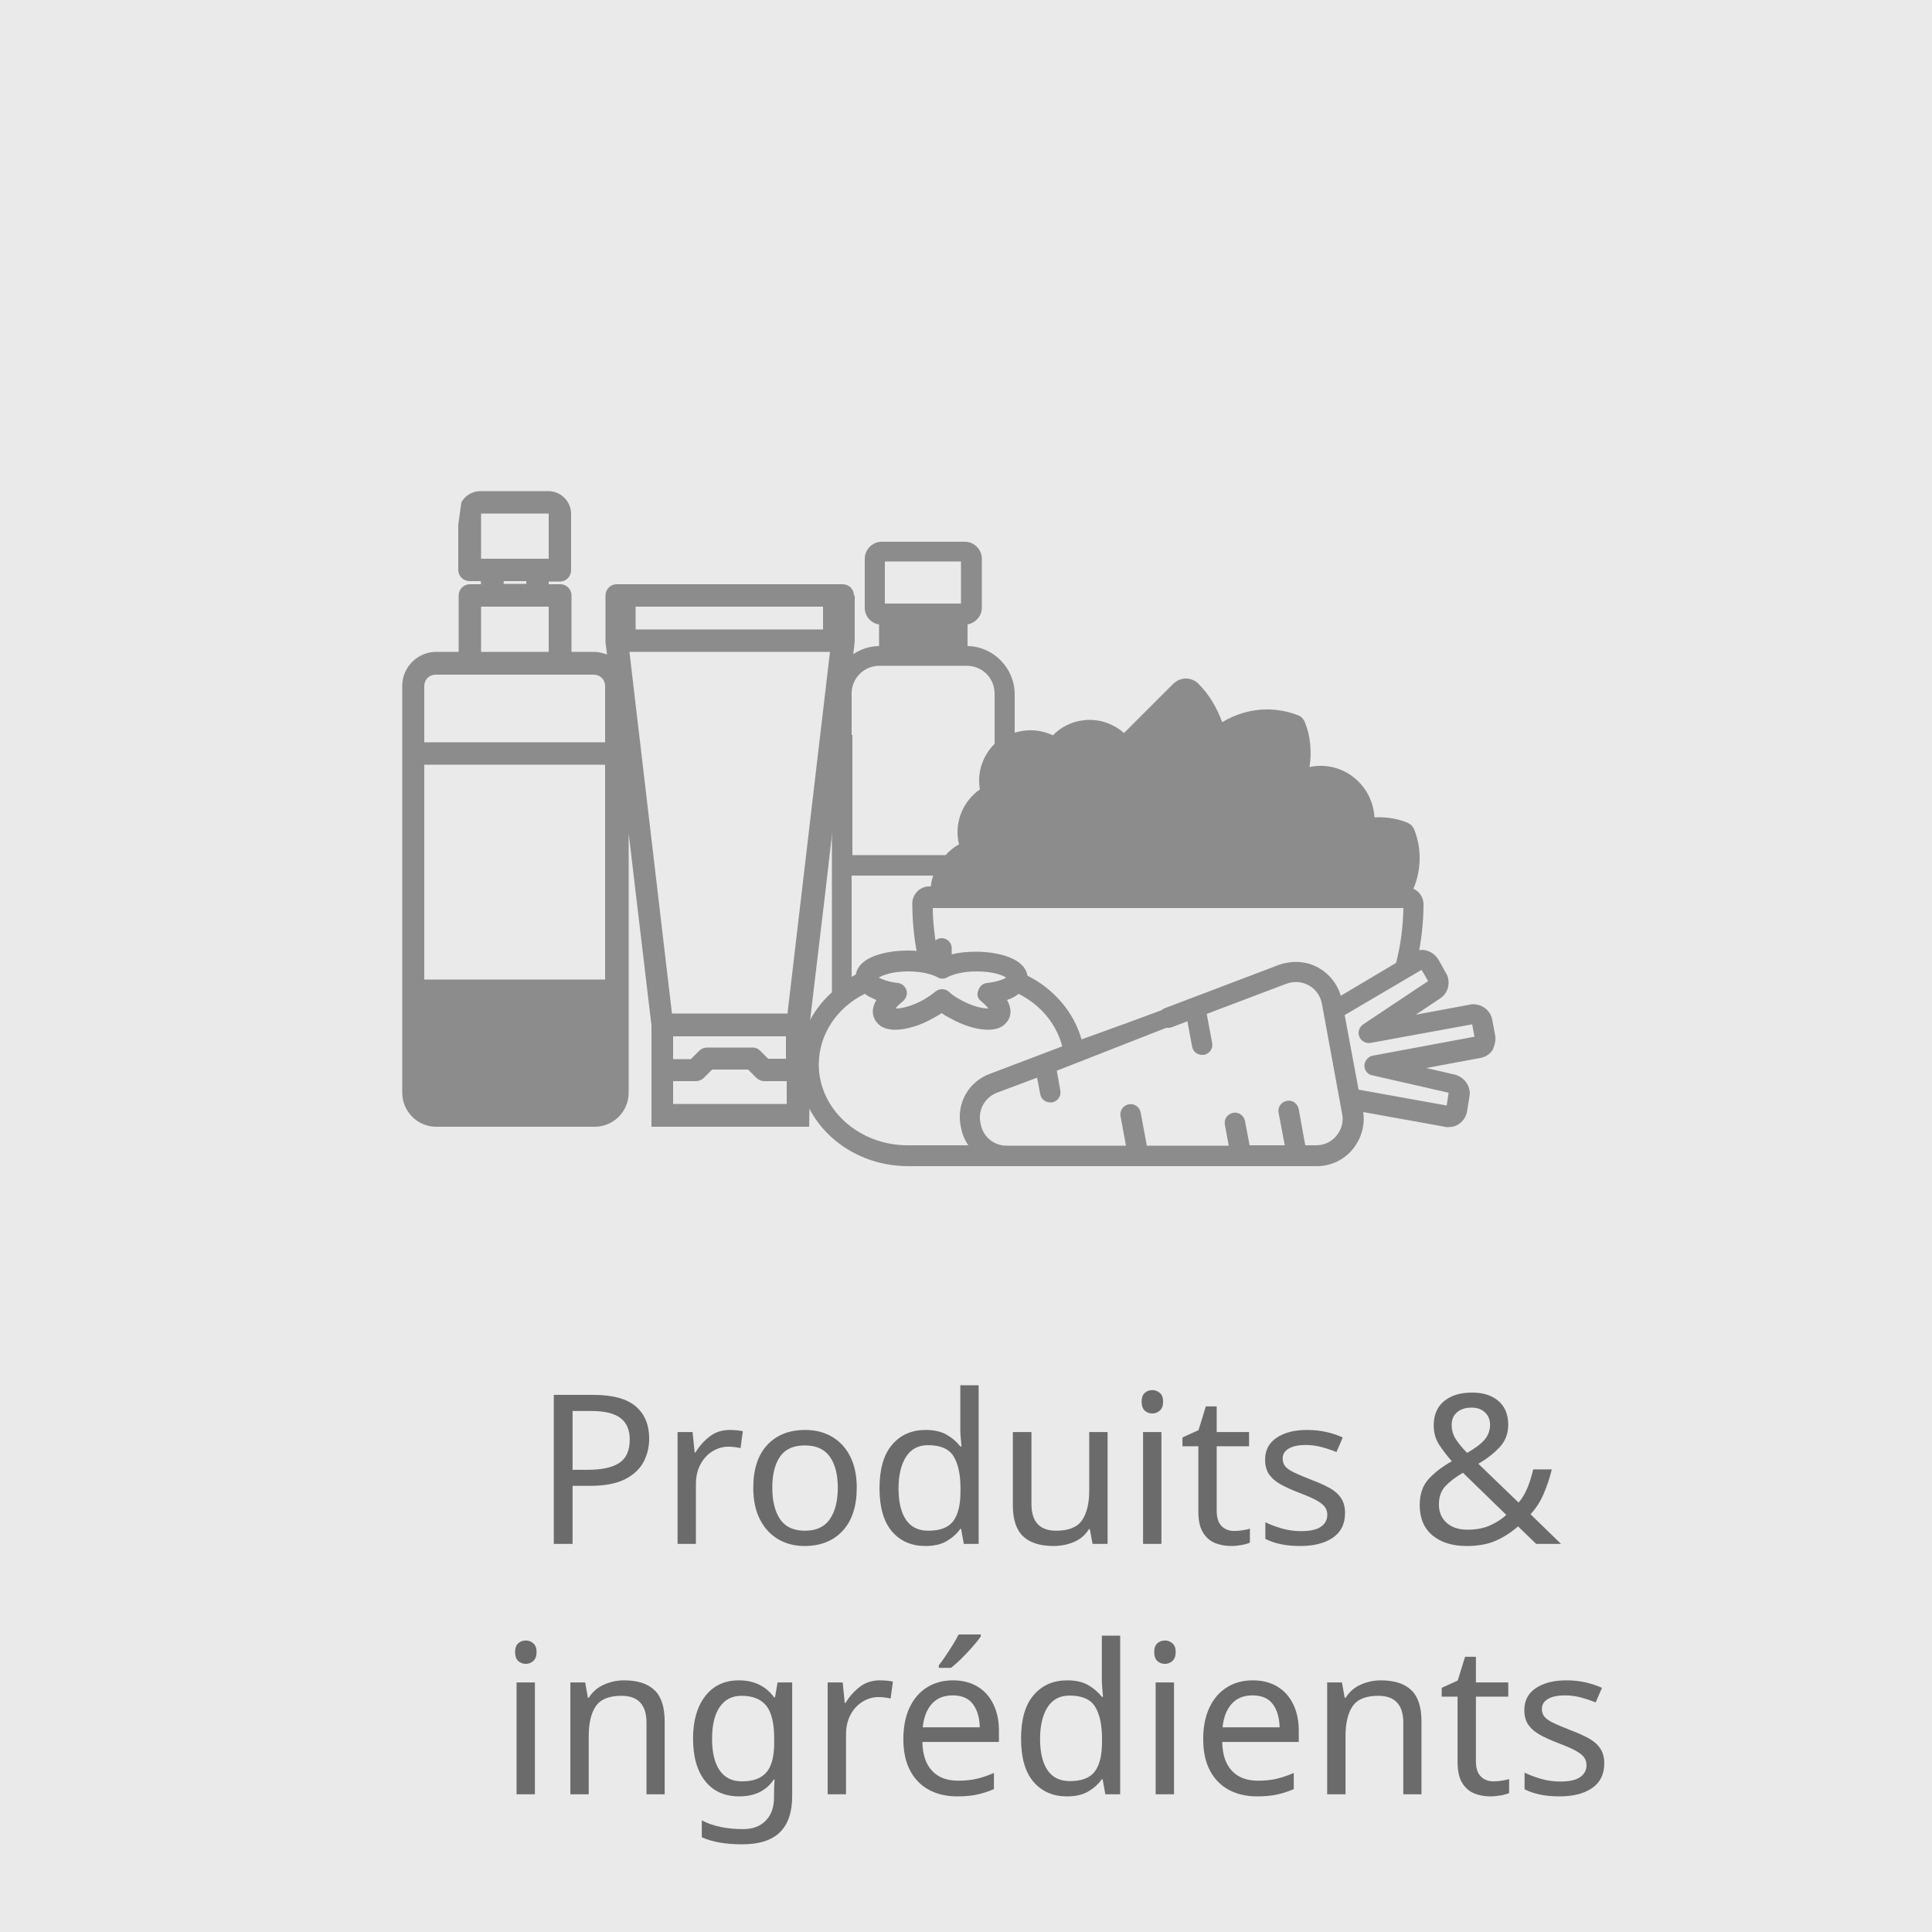
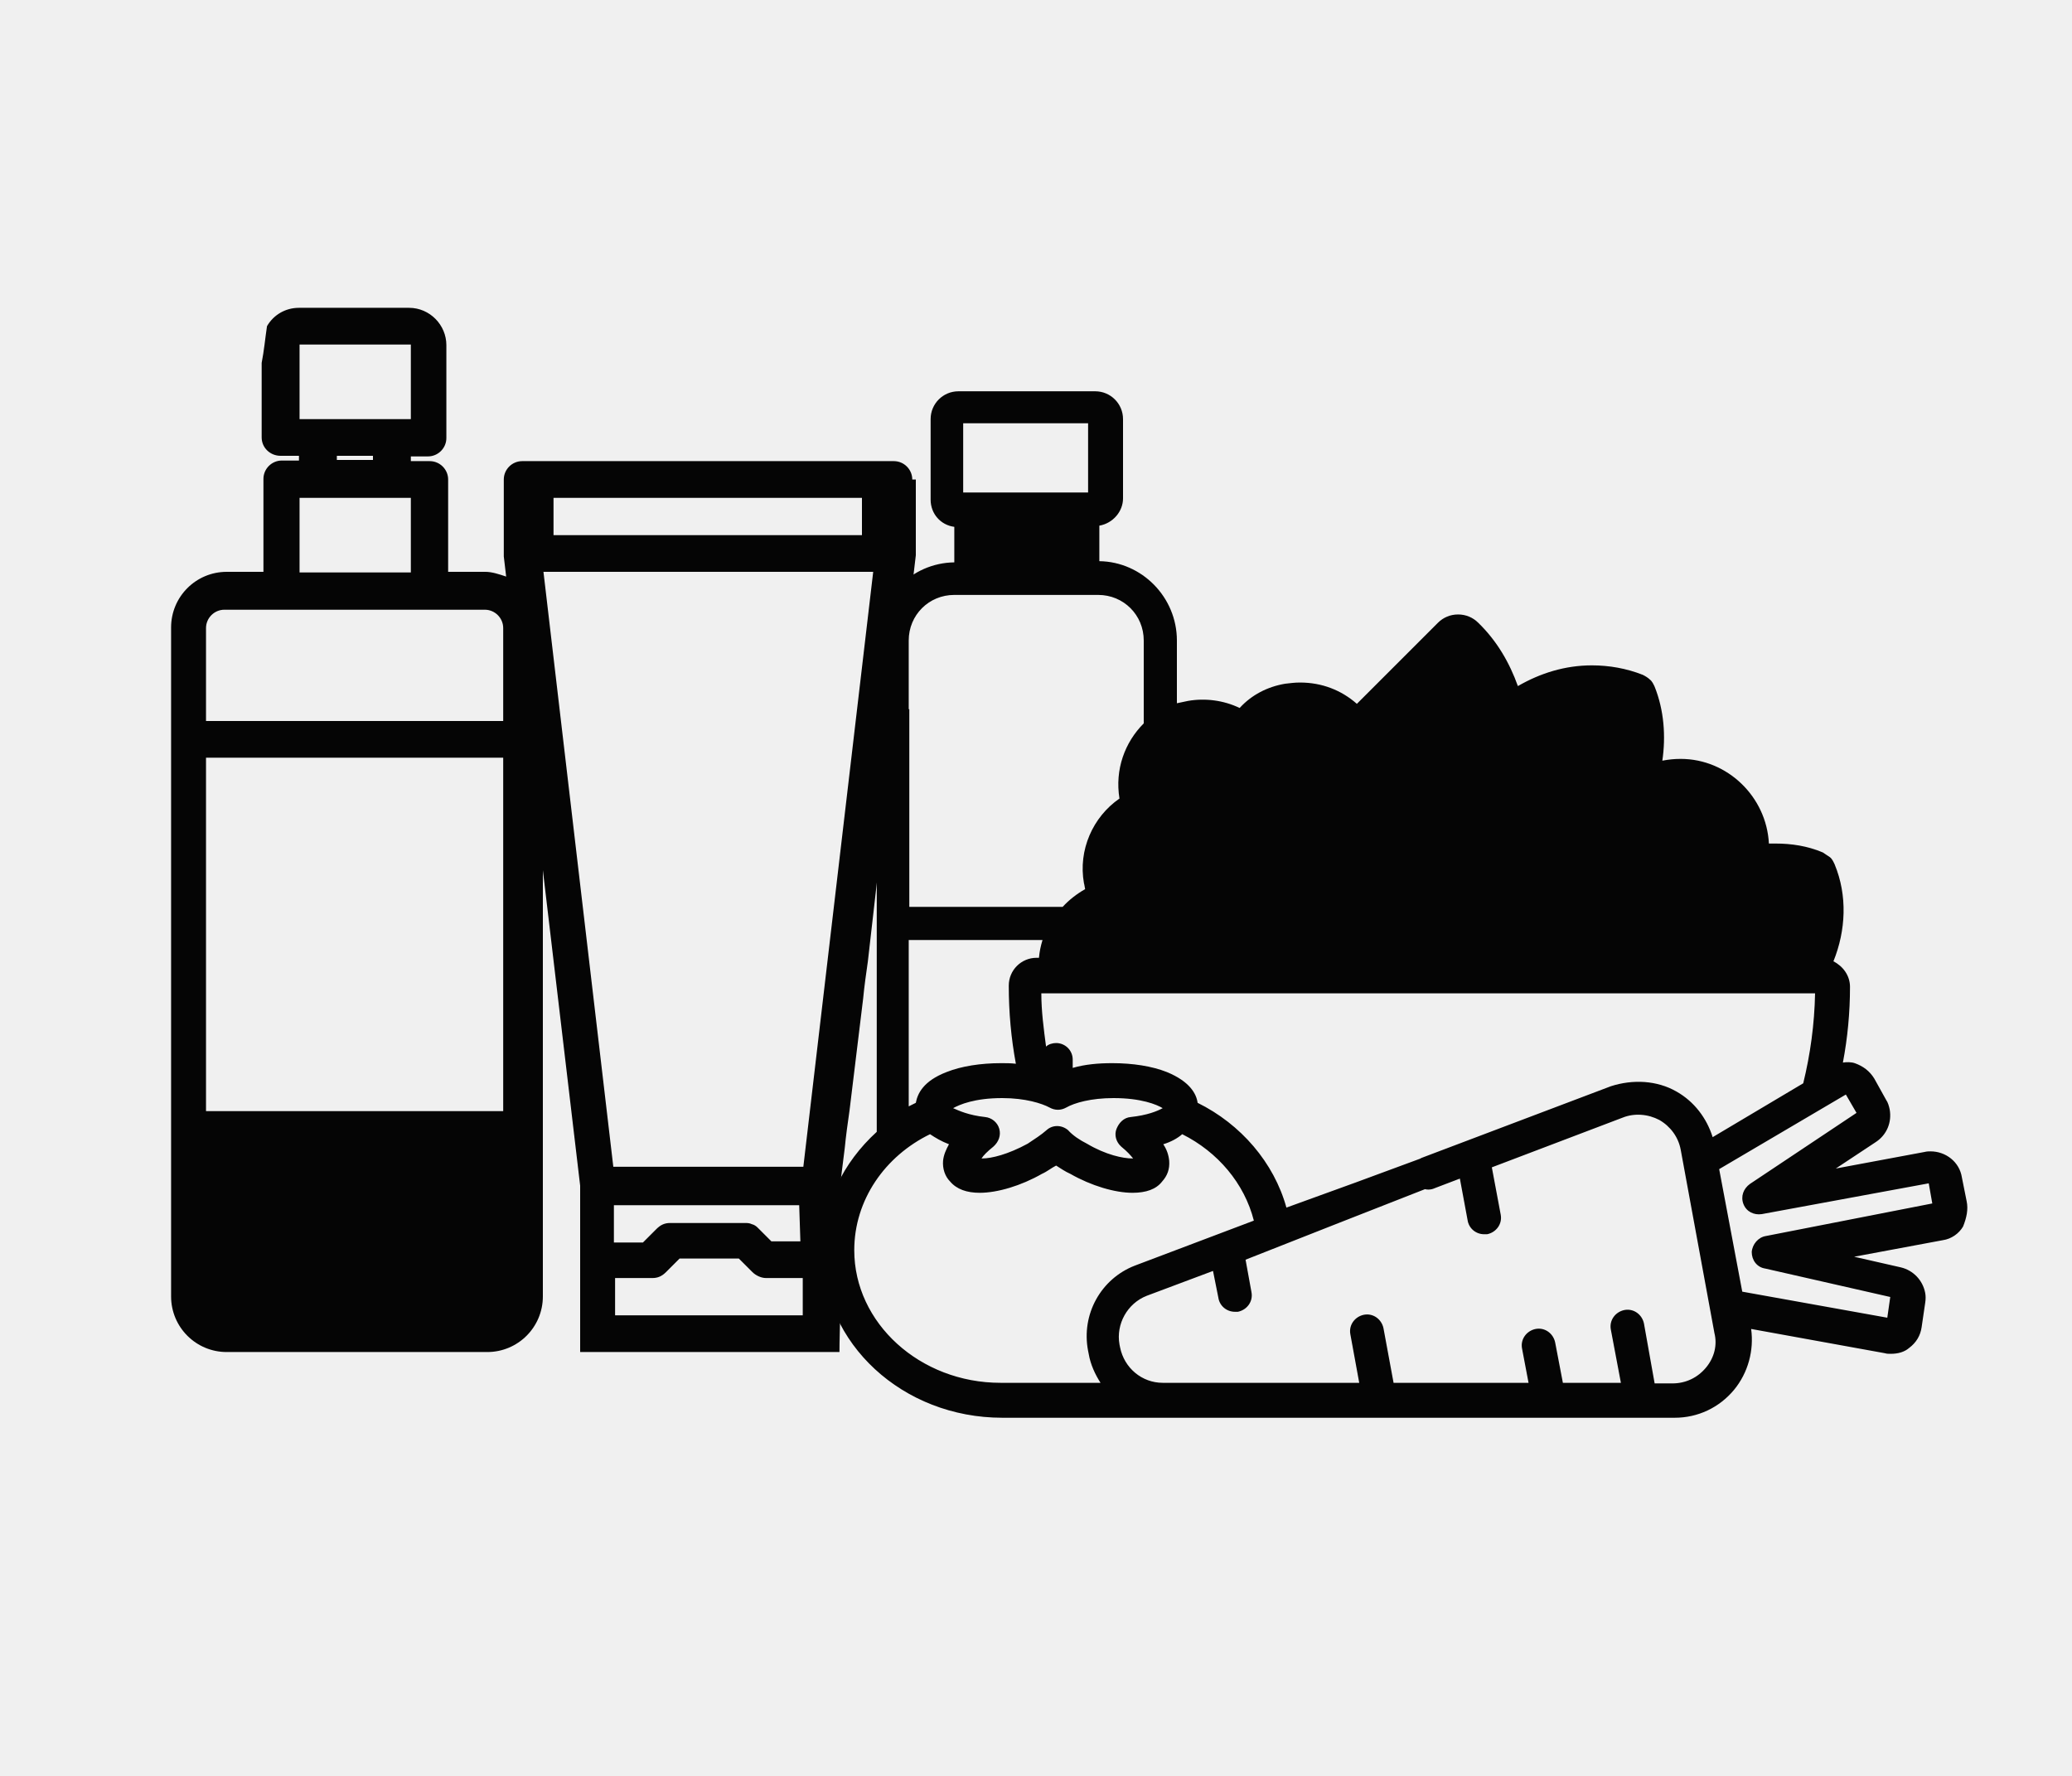
- <svg xmlns="http://www.w3.org/2000/svg" style="enable-background:new 0 0 500 500;" id="Calque_1" version="1.1" viewBox="0 0 500 500" x="0px" y="0px" xml:space="preserve">
+ <svg xmlns="http://www.w3.org/2000/svg" version="1.1" id="Calque_1" x="0px" y="0px" viewBox="0 0 350 300" style="enable-background:new 0 0 350 300;" xml:space="preserve">
  <style type="text/css">
- 	.st0{fill:#EAEAEA;}
- 	.st1{fill:#8C8C8C;}
- 	.st2{fill:none;}
- 	.st3{fill:#6B6B6B;}
- 	.st4{font-family:'HelveticaNeue-CondensedBold';}
- 	.st5{font-size:54px;}
- 	.st6{fill:#FFFFFF;}
- 	.st7{fill:#EAEAEA;stroke:#8C8C8C;stroke-width:7;stroke-miterlimit:10;}
- 	.st8{fill:#070707;}
- 	.st9{fill:none;stroke:#8C8C8C;stroke-width:7;stroke-miterlimit:10;}
- 	.st10{fill:none;stroke:#8C8C8C;stroke-width:10;stroke-miterlimit:10;}
- 	.st11{fill:#8C8C8C;stroke:#8C8C8C;stroke-width:3;stroke-miterlimit:10;}
- 	.st12{fill:none;stroke:#8C8C8C;stroke-width:8;stroke-miterlimit:10;}
- 	.st13{fill:none;stroke:#8E8E8E;stroke-width:6;stroke-miterlimit:10;}
- 	.st14{fill:#8E8E8E;}
- 	.st15{fill:#505050;}
- 	.st16{fill:none;stroke:#8E8E8E;stroke-width:2;stroke-miterlimit:10;}
- 	.st17{fill:#8C8C8C;stroke:#8C8C8C;stroke-width:2;stroke-miterlimit:10;}
- 	.st18{fill:#8C8C8C;stroke:#FFFFFF;stroke-width:2;stroke-miterlimit:10;}
- 	.st19{fill:none;stroke:#FFFFFF;stroke-width:2;stroke-miterlimit:10;}
- 	.st20{fill:none;stroke:#8C8C8C;stroke-miterlimit:10;}
- 	.st21{fill:none;stroke:#8C8C8C;stroke-width:13;stroke-miterlimit:10;}
- 	.st22{fill:#EAEAEA;stroke:#8C8C8C;stroke-width:8;stroke-miterlimit:10;}
- 	.st23{fill:none;stroke:#8C8C8C;stroke-width:4;stroke-miterlimit:10;}
- 	.st24{fill:#8C8C8C;stroke:#8C8C8C;stroke-width:0.75;stroke-miterlimit:10;}
- 	.st25{fill:none;stroke:#8C8C8C;stroke-width:9;stroke-miterlimit:10;}
- 	.st26{fill:#8C8C8C;stroke:#8C8C8C;stroke-width:0.5;stroke-miterlimit:10;}
- 	.st27{stroke:#8C8C8C;stroke-width:8;stroke-miterlimit:10;}
- 	.st28{fill:#8C8C8C;stroke:#8C8C8C;stroke-miterlimit:10;}
- 	.st29{fill:none;stroke:#8C8C8C;stroke-width:11;stroke-miterlimit:10;}
- 	.st30{fill:none;stroke:#8C8C8C;stroke-width:6;stroke-miterlimit:10;}
- 	.st31{stroke:#8C8C8C;stroke-width:6;stroke-miterlimit:10;}
- 	.st32{fill:#8C8C8C;stroke:#8C8C8C;stroke-width:4;stroke-miterlimit:10;}
- 	.st33{fill:#8C8C8C;stroke:#8C8C8C;stroke-width:1.05;stroke-miterlimit:10;}
- 	.st34{fill:#D6D6D6;}
- 	.st35{fill:none;stroke:#EAEAEA;stroke-width:5;stroke-miterlimit:10;}
- 	.st36{fill:#8C8C8C;stroke:#8C8C8C;stroke-width:10;stroke-miterlimit:10;}
- 	.st37{fill:none;stroke:#CECECE;stroke-width:2;stroke-miterlimit:10;}
- 	.st38{fill:none;stroke:#FFFFFF;stroke-width:4;stroke-miterlimit:10;}
- 	.st39{fill-rule:evenodd;clip-rule:evenodd;fill:#8C8C8C;}
- 	.st40{fill:#8C8C8C;stroke:#8C8C8C;stroke-width:8;stroke-miterlimit:10;}
- 	.st41{fill:#8C8C8C;stroke:#8C8C8C;stroke-width:7;stroke-miterlimit:10;}
- 	.st42{fill:#DBDBDB;stroke:#8C8C8C;stroke-width:7;stroke-miterlimit:10;}
- 	.st43{fill:none;stroke:#8C8C8C;stroke-width:5;stroke-miterlimit:10;}
- 	.st44{fill:none;stroke:#8C8C8C;stroke-width:3;stroke-miterlimit:10;}
- 	.st45{clip-path:url(#SVGID_2_);fill:#8C8C8C;}
- 	.st46{clip-path:url(#SVGID_2_);fill:none;stroke:#8C8C8C;stroke-width:8;stroke-miterlimit:10;}
- 	.st47{clip-path:url(#SVGID_2_);fill:#FFFFFF;}
- 	.st48{clip-path:url(#SVGID_2_);fill:#EAEAEA;}
- 	.st49{clip-path:url(#SVGID_2_);fill:none;stroke:#8C8C8C;stroke-miterlimit:10;}
- 	.st50{fill:none;stroke:#FFFFFF;stroke-width:0.75;stroke-miterlimit:10;}
- 	.st51{fill:none;stroke:#8C8C8C;stroke-width:14;stroke-miterlimit:10;}
- 	.st52{fill:none;stroke:#EAEAEA;stroke-width:2;stroke-miterlimit:10;}
- 	.st53{fill:none;stroke:#8C8C8C;stroke-width:2;stroke-miterlimit:10;}
+ 	.st0{fill:#050505;}
</style>
-   <rect class="st0" height="500" width="500" x="-1" y="1" />
-   <g>
-     <rect class="st2" height="144" width="500" x="-1" y="362" />
-     <text class="st3 st4 st5" transform="matrix(1 0 0 1 129.7168 400.5557)">Croisillions</text>
-   </g>
-   <rect class="st0" height="500" width="500" />
-   <g>
-     <rect class="st2" height="144" width="500" y="361" />
-     <text transform="matrix(1 0 0 1 138.0869 399.5557)">
-       <tspan class="st3 st4 st5" x="0" y="0">Produits &amp; </tspan>
-       <tspan class="st3 st4 st5" x="-9" y="64.8">ingrédients</tspan>
-     </text>
-   </g>
  <g>
    <g>
-       <path class="st1" d="M386.9,267.7l-0.7-3.7c-0.4-2.4-2.5-4.1-4.9-4.1c-0.3,0-0.6,0-0.9,0.1l-14,2.6l6.3-4.2    c1.7-1.1,2.5-3.1,2.1-5.1c-0.1-0.5-0.3-1.1-0.6-1.5l-1.9-3.4c-0.7-1.2-1.8-2-3.1-2.4c-0.6-0.2-1.3-0.2-1.9-0.1    c0.7-3.9,1.1-7.9,1.1-11.9c0-1.8-1.1-3.3-2.6-4c2-4.8,2.2-10.3,0.2-15.3c-0.2-0.4-0.4-0.8-0.7-1.1c-0.3-0.3-0.7-0.5-1.1-0.7    c-2.4-1-4.9-1.4-7.5-1.4c-0.3,0-0.7,0-1,0c-0.4-7.4-6.5-13.3-13.9-13.3c-1,0-1.9,0.1-2.9,0.3c0.6-3.8,0.3-7.9-1.2-11.6    c-0.2-0.4-0.4-0.8-0.7-1.1c-0.3-0.3-0.7-0.6-1.1-0.7c-2.6-1-5.3-1.5-8-1.5c-4.2,0-8.1,1.2-11.6,3.3c-1.3-3.6-3.3-7.1-6.2-10    c-0.8-0.8-2-1.3-3.2-1.3s-2.3,0.5-3.2,1.3l-12.8,12.8c-2.4-2.1-5.5-3.4-8.9-3.4c-0.8,0-1.5,0.1-2.3,0.2c-2.8,0.5-5.3,1.8-7.2,3.8    c-2.5-1.2-5.4-1.6-8.1-1.1c-0.6,0.1-1.2,0.3-1.8,0.4v-9.9c0-6.8-5.5-12.4-12.2-12.5v-5.6c2.1-0.4,3.7-2.2,3.7-4.3v-12.7    c0-2.4-2-4.4-4.4-4.4h-21.5c-2.4,0-4.4,2-4.4,4.4v12.7c0,2.2,1.6,4,3.7,4.3v5.6c-6.8,0.1-12.2,5.7-12.2,12.5v77.1    c-5.3,4.8-8.6,11.4-8.6,18.8c0,14.5,12.7,26.2,28.3,26.2l105.8,0c3.6,0,7-1.6,9.3-4.4c2.2-2.7,3.2-6.2,2.7-9.6l21.1,3.8    c0.3,0.1,0.6,0.1,0.9,0.1c1.1,0,2.1-0.3,2.9-0.9c1.1-0.8,1.8-2,2-3.3l0.6-3.8c0.1-0.6,0.1-1.1,0-1.6c-0.4-2-1.9-3.5-3.8-4    l-7.4-1.7l14-2.6c1.3-0.2,2.5-1,3.2-2.1C386.9,270.3,387.2,269,386.9,267.7z M229,145.3h19.7v10.9H229V145.3z M220.4,190.2    c0-1.8,0-3.5,0-5.3v-5.4c0-4,3.2-7.2,7.2-7.2h22.6c4,0,7.2,3.2,7.2,7.2v5.4c0,1.8,0,3.5,0,5.3v2.3c-3,3-4.6,7.3-3.8,11.8    c0,0,0,0,0,0c-4.2,2.9-6.5,8.1-5.6,13.3c0.1,0.3,0.1,0.6,0.2,0.9c-1.3,0.7-2.5,1.7-3.5,2.8h-24.1V190.2z M220.4,226.6L220.4,226.6    h21.1c-0.3,0.9-0.5,1.8-0.6,2.8h-0.4c-2.4,0-4.4,2-4.4,4.4c0,4.2,0.4,8.3,1.1,12.3c-0.8-0.1-1.5-0.1-2.3-0.1    c-3.2,0-6.2,0.5-8.6,1.4c-3.6,1.4-4.6,3.4-4.8,4.8c-0.4,0.2-0.7,0.4-1.1,0.6V226.6z M253.9,259.1c1,0.8,1.5,1.4,1.9,1.9    c0,0-0.1,0-0.1,0c-1.5,0-4.2-0.6-7.2-2.3c-1.1-0.6-2.2-1.3-3-2.1c-1-0.8-2.4-0.8-3.4,0c-0.8,0.7-1.9,1.4-3,2.1    c-3.1,1.7-5.7,2.3-7.2,2.3c0,0-0.1,0-0.1,0c0.3-0.5,0.9-1.1,1.9-1.9c0.8-0.7,1.2-1.8,0.9-2.8c-0.3-1-1.2-1.8-2.2-1.9    c-2.6-0.3-4.2-1-5-1.4c1-0.6,3.4-1.6,7.7-1.6c3.6,0,6.2,0.8,7.5,1.5c0.8,0.5,1.8,0.5,2.6,0c1.3-0.7,3.9-1.5,7.5-1.5    c4.4,0,6.8,1,7.7,1.6c-0.8,0.5-2.4,1.1-5,1.4c-1.1,0.1-1.9,0.9-2.2,1.9C252.7,257.3,253,258.4,253.9,259.1z M248.6,291.3l0.1,0.5    c0.3,1.7,1,3.3,1.9,4.6h-15.7c-12.7,0-23-9.4-23-20.9c0-7.9,4.8-14.8,11.9-18.3c0.8,0.6,1.8,1.1,3,1.6c-0.5,0.8-0.8,1.7-0.9,2.6    c-0.1,1.2,0.3,2.4,1.1,3.3c1,1.2,2.6,1.8,4.7,1.8c2.8,0,6.5-1.1,9.8-3c0.8-0.4,1.5-0.9,2.2-1.3c0.7,0.5,1.4,0.9,2.2,1.3    c3.3,1.9,7,3,9.8,3h0c2.1,0,3.7-0.6,4.7-1.8c0.8-0.9,1.2-2,1.1-3.3c-0.1-0.9-0.4-1.8-0.9-2.6c1.2-0.4,2.2-0.9,3-1.6    c5.6,2.8,9.8,7.7,11.3,13.6l-18.7,7.1C250.7,279.9,247.5,285.5,248.6,291.3z M345.9,293.9c-1.3,1.6-3.2,2.5-5.3,2.5l-2.8,0    l-1.7-9.4c-0.3-1.4-1.6-2.4-3.1-2.1c-1.4,0.3-2.4,1.6-2.1,3.1l1.6,8.4l-9.1,0l-1.2-6.3c-0.3-1.4-1.6-2.4-3.1-2.1    c-1.4,0.3-2.4,1.6-2.1,3.1l1,5.4l-21.2,0l-1.6-8.6c-0.3-1.4-1.6-2.4-3.1-2.1c-1.4,0.3-2.4,1.6-2.1,3.1l1.4,7.6l-30.9,0    c0,0,0,0,0,0c-3.3,0-6.1-2.3-6.7-5.6l-0.1-0.5c-0.6-3.2,1.2-6.4,4.3-7.6l10.4-3.9l0.8,4.2c0.2,1.3,1.3,2.2,2.6,2.2    c0.2,0,0.3,0,0.5,0c1.4-0.3,2.4-1.6,2.1-3.1l-0.9-5.1c9.9-3.9,19.7-7.7,29.6-11.6c14.5-6.5,20.3-9.6,20-10.3    c-0.3-0.7-6.5,0.9-21.3,5.8c-7.3,2.7-14.6,5.4-21.9,8c-2-7.1-7.2-13.1-14-16.5c-0.2-1.4-1.2-3.4-4.8-4.8c-2.3-0.9-5.4-1.4-8.6-1.4    c-2.2,0-4.3,0.2-6.2,0.7v-1.6c0-1.5-1.2-2.6-2.6-2.6c-0.6,0-1.2,0.2-1.6,0.6c-0.4-2.8-0.7-5.6-0.7-8.4h86.1c5.1,0,10.1,0,15.2,0    h20.5c-0.1,4.8-0.7,9.6-1.9,14.2l-14.3,8.5c-0.9-3-2.9-5.6-5.7-7.2c-3.1-1.8-6.9-2-10.3-0.8l-29.5,11.2c-1.4,0.5-2.1,2-1.5,3.4    c0.5,1.4,2,2.1,3.4,1.5l3.9-1.5l1.2,6.5c0.2,1.3,1.3,2.2,2.6,2.2c0.2,0,0.3,0,0.5,0c1.4-0.3,2.4-1.6,2.1-3.1l-1.4-7.5l20.6-7.8    c1.9-0.7,4-0.6,5.8,0.4c1.8,1,3,2.7,3.4,4.7l5.3,28.9C347.7,290.3,347.2,292.3,345.9,293.9z M355.3,273.2    c-1.2,0.2-2.1,1.3-2.2,2.5c0,1.3,0.8,2.4,2.1,2.6l19.7,4.5l-0.5,3.3l-22.8-4.1l-3.6-19.3l19.9-11.7l1.7,2.9l-16.8,11.2    c-1,0.7-1.5,2-1,3.2c0.5,1.2,1.7,1.8,2.9,1.6l26.3-4.8l0.6,3.2L355.3,273.2z M324.4,212.3" />
+       <path class="st0" d="M332.2,202.9l-0.8-4c-0.4-2.6-2.7-4.4-5.3-4.4c-0.3,0-0.6,0-1,0.1l-15,2.8l6.8-4.5c1.8-1.2,2.7-3.3,2.3-5.5    c-0.1-0.5-0.3-1.2-0.6-1.6l-2-3.6c-0.8-1.3-1.9-2.1-3.3-2.6c-0.6-0.2-1.4-0.2-2-0.1c0.8-4.2,1.2-8.5,1.2-12.8    c0-1.9-1.2-3.5-2.8-4.3c2.1-5.2,2.4-11.1,0.2-16.4c-0.2-0.4-0.4-0.9-0.8-1.2s-0.8-0.5-1.2-0.8c-2.6-1.1-5.3-1.5-8-1.5    c-0.3,0-0.8,0-1.1,0c-0.4-7.9-7-14.3-14.9-14.3c-1.1,0-2,0.1-3.1,0.3c0.6-4.1,0.3-8.5-1.3-12.5c-0.2-0.4-0.4-0.9-0.8-1.2    c-0.3-0.3-0.8-0.6-1.2-0.8c-2.8-1.1-5.7-1.6-8.6-1.6c-4.5,0-8.7,1.3-12.5,3.5c-1.4-3.9-3.5-7.6-6.7-10.7c-0.9-0.9-2.1-1.4-3.4-1.4    c-1.3,0-2.5,0.5-3.4,1.4l-13.7,13.7c-2.6-2.3-5.9-3.6-9.6-3.6c-0.9,0-1.6,0.1-2.5,0.2c-3,0.5-5.7,1.9-7.7,4.1    c-2.7-1.3-5.8-1.7-8.7-1.2c-0.6,0.1-1.3,0.3-1.9,0.4v-10.6c0-7.3-5.9-13.3-13.1-13.4v-6c2.3-0.4,4-2.4,4-4.6V70.8    c0-2.6-2.1-4.7-4.7-4.7h-23.1c-2.6,0-4.7,2.1-4.7,4.7v13.6c0,2.4,1.7,4.3,4,4.6v6c-7.3,0.1-13.1,6.1-13.1,13.4v82.8    c-5.7,5.2-9.2,12.2-9.2,20.2c0,15.6,13.6,28.1,30.4,28.1h113.6c3.9,0,7.5-1.7,10-4.7c2.4-2.9,3.4-6.7,2.9-10.3l22.6,4.1    c0.3,0.1,0.6,0.1,1,0.1c1.2,0,2.3-0.3,3.1-1c1.2-0.9,1.9-2.1,2.1-3.5l0.6-4.1c0.1-0.6,0.1-1.2,0-1.7c-0.4-2.1-2-3.8-4.1-4.3    l-7.9-1.8l15-2.8c1.4-0.2,2.7-1.1,3.4-2.3C332.2,205.7,332.5,204.3,332.2,202.9z M162.7,71.5h21.1v11.7h-21.1V71.5z M153.5,119.7    c0-1.9,0-3.8,0-5.7v-5.8c0-4.3,3.4-7.7,7.7-7.7h24.3c4.3,0,7.7,3.4,7.7,7.7v5.8c0,1.9,0,3.8,0,5.7v2.5c-3.2,3.2-4.9,7.8-4.1,12.7    l0,0c-4.5,3.1-7,8.7-6,14.3c0.1,0.3,0.1,0.6,0.2,1c-1.4,0.8-2.7,1.8-3.8,3h-25.9v-33.4H153.5z M153.5,158.8L153.5,158.8h22.6    c-0.3,1-0.5,1.9-0.6,3h-0.4c-2.6,0-4.7,2.1-4.7,4.7c0,4.5,0.4,8.9,1.2,13.2c-0.9-0.1-1.6-0.1-2.5-0.1c-3.4,0-6.7,0.5-9.2,1.5    c-3.9,1.5-4.9,3.6-5.2,5.2c-0.4,0.2-0.8,0.4-1.2,0.6V158.8z M189.4,193.7c1.1,0.9,1.6,1.5,2,2h-0.1c-1.6,0-4.5-0.6-7.7-2.5    c-1.2-0.6-2.4-1.4-3.2-2.3c-1.1-0.9-2.6-0.9-3.6,0c-0.9,0.8-2,1.5-3.2,2.3c-3.3,1.8-6.1,2.5-7.7,2.5h-0.1c0.3-0.5,1-1.2,2-2    c0.9-0.8,1.3-1.9,1-3s-1.3-1.9-2.4-2c-2.8-0.3-4.5-1.1-5.4-1.5c1.1-0.6,3.6-1.7,8.3-1.7c3.9,0,6.7,0.9,8,1.6    c0.9,0.5,1.9,0.5,2.8,0c1.4-0.8,4.2-1.6,8-1.6c4.7,0,7.3,1.1,8.3,1.7c-0.9,0.5-2.6,1.2-5.4,1.5c-1.2,0.1-2,1-2.4,2    C188.2,191.7,188.5,192.9,189.4,193.7z M183.8,228.2l0.1,0.5c0.3,1.8,1.1,3.5,2,4.9h-16.9c-13.6,0-24.7-10.1-24.7-22.4    c0-8.5,5.2-15.9,12.8-19.6c0.9,0.6,1.9,1.2,3.2,1.7c-0.5,0.9-0.9,1.8-1,2.8c-0.1,1.3,0.3,2.6,1.2,3.5c1.1,1.3,2.8,1.9,5,1.9    c3,0,7-1.2,10.5-3.2c0.9-0.4,1.6-1,2.4-1.4c0.8,0.5,1.5,1,2.4,1.4c3.5,2,7.5,3.2,10.5,3.2l0,0c2.3,0,4-0.6,5-1.9    c0.9-1,1.3-2.1,1.2-3.5c-0.1-1-0.4-1.9-1-2.8c1.3-0.4,2.4-1,3.2-1.7c6,3,10.5,8.3,12.1,14.6l-20.1,7.6    C186,216,182.6,222,183.8,228.2z M288.2,231c-1.4,1.7-3.4,2.7-5.7,2.7h-3l-1.8-10.1c-0.3-1.5-1.7-2.6-3.3-2.3    c-1.5,0.3-2.6,1.7-2.3,3.3l1.7,9H264l-1.3-6.8c-0.3-1.5-1.7-2.6-3.3-2.3c-1.5,0.3-2.6,1.7-2.3,3.3l1.1,5.8h-22.8l-1.7-9.2    c-0.3-1.5-1.7-2.6-3.3-2.3c-1.5,0.3-2.6,1.7-2.3,3.3l1.5,8.2h-33.2l0,0c-3.5,0-6.5-2.5-7.2-6l-0.1-0.5c-0.6-3.4,1.3-6.9,4.6-8.2    l11.2-4.2l0.9,4.5c0.2,1.4,1.4,2.4,2.8,2.4c0.2,0,0.3,0,0.5,0c1.5-0.3,2.6-1.7,2.3-3.3l-1-5.5c10.6-4.2,21.1-8.3,31.8-12.5    c15.6-7,21.8-10.3,21.5-11.1c-0.3-0.8-7,1-22.9,6.2c-7.8,2.9-15.7,5.8-23.5,8.6c-2.1-7.6-7.7-14.1-15-17.7    c-0.2-1.5-1.3-3.6-5.2-5.2c-2.5-1-5.8-1.5-9.2-1.5c-2.4,0-4.6,0.2-6.7,0.8V179c0-1.6-1.3-2.8-2.8-2.8c-0.6,0-1.3,0.2-1.7,0.6    c-0.4-3-0.8-6-0.8-9h92.4c5.5,0,10.8,0,16.3,0h22c-0.1,5.2-0.8,10.3-2,15.2l-15.3,9.1c-1-3.2-3.1-6-6.1-7.7    c-3.3-1.9-7.4-2.1-11.1-0.9l-31.7,12c-1.5,0.5-2.3,2.1-1.6,3.6c0.5,1.5,2.1,2.3,3.6,1.6l4.2-1.6l1.3,7c0.2,1.4,1.4,2.4,2.8,2.4    c0.2,0,0.3,0,0.5,0c1.5-0.3,2.6-1.7,2.3-3.3l-1.5-8l22.1-8.4c2-0.8,4.3-0.6,6.2,0.4c1.9,1.1,3.2,2.9,3.6,5l5.7,31    C290.1,227.2,289.6,229.3,288.2,231z M298.3,208.8c-1.3,0.2-2.3,1.4-2.4,2.7c0,1.4,0.9,2.6,2.3,2.8l21.1,4.8l-0.5,3.5l-24.5-4.4    l-3.9-20.7l21.4-12.6l1.8,3.1l-18,12c-1.1,0.8-1.6,2.1-1.1,3.4c0.5,1.3,1.8,1.9,3.1,1.7l28.2-5.2l0.6,3.4L298.3,208.8z" />
    </g>
  </g>
-   <path class="st1" d="M121.6,150.4h2.9v1.6c1.9-0.1,3.9-0.2,5.8-0.3v-1.3h5.9v1.2c2,0,3.9,0.2,5.8,0.5v-1.6h2.9  c1.6,0,2.9-1.3,2.9-2.9v-14.6c0-3.2-2.6-5.9-5.9-5.9h-17.5c-2.1,0-4,1.1-5,2.9c-0.3,1.9-0.5,3.9-0.8,5.8v11.7  C118.6,149.1,119.9,150.4,121.6,150.4z M124.5,132.9H142v11.7h-17.5V132.9z" />
-   <path class="st1" d="M221,154.1c0-1.6-1.3-2.9-2.9-2.9h-58.5c-1.6,0-2.9,1.3-2.9,2.9v11.7c0,0.1,0,0.1,0,0.2c0,0.1,0,0.1,0,0.2  l0.4,3.2c-1.1-0.4-2.2-0.7-3.3-0.7h-5.9v-14.6c0-1.6-1.3-2.9-2.9-2.9H142V150c-1.9-0.4-3.9-0.6-5.8-0.7v1.8h-5.9v-1.7  c-2,0.1-3.9,0.2-5.8,0.4v1.4h-2.9c-1.6,0-2.9,1.3-2.9,2.9v14.6h-5.8c-4.8,0-8.8,3.9-8.8,8.8v105.3c0,4.8,3.9,8.8,8.8,8.8h41  c4.8,0,8.8-3.9,8.8-8.8v-67.1l5.9,49.7v26.2h40.8c0-1.9,0.1-3.9,0.1-5.9v-20.3l0.7-6c0.2-2,0.5-3.9,0.7-5.9l2.1-17.6  c0.2-2,0.5-3.9,0.7-5.9l1.6-13.9c0.3-2.6,0.6-5.2,0.9-7.7l0.7-5.8c0.4-3.5,0.8-6.9,1.2-10.4l3.1-26.1c0-0.1,0-0.1,0-0.2  c0-0.1,0-0.1,0-0.2V154.1z M124.5,157H142v11.7h-17.5V157z M156.6,253.5h-46.8v-55.6h46.8V253.5z M156.6,192.1h-46.8v-14.6  c0-1.6,1.3-2.9,2.9-2.9h41c1.6,0,2.9,1.3,2.9,2.9V192.1z M164.5,157H213v5.9h-48.5V157z M203.4,285.7h-29.2v-5.9h5.9  c0.8,0,1.5-0.3,2.1-0.9l2.1-2.1h9.3l2.1,2.1c0.5,0.5,1.3,0.9,2.1,0.9h5.8V285.7z M203.4,274h-4.6l-2.1-2.1c-0.3-0.3-0.6-0.5-0.9-0.6  c-0.4-0.2-0.7-0.2-1.1-0.2H183c-0.8,0-1.5,0.3-2.1,0.9l-2.1,2.1h-4.6v-5.9h29.2V274z M203.8,262.3h-29.9l-11-93.6h51.9L203.8,262.3z  " />
+   <path class="st0" d="M47.4,77h3.1v1.7c2-0.1,4.2-0.2,6.2-0.3V77h6.3v1.3c2.1,0,4.2,0.2,6.2,0.5v-1.7h3.1c1.7,0,3.1-1.4,3.1-3.1V58.3  c0-3.4-2.8-6.3-6.3-6.3H50.5c-2.3,0-4.3,1.2-5.4,3.1c-0.3,2-0.5,4.2-0.9,6.2v12.6C44.2,75.6,45.6,77,47.4,77z M50.6,58.2h18.8v12.6  H50.6V58.2z" />
+   <path class="st0" d="M154.1,81c0-1.7-1.4-3.1-3.1-3.1H88.2c-1.7,0-3.1,1.4-3.1,3.1v12.6c0,0.1,0,0.1,0,0.2c0,0.1,0,0.1,0,0.2  l0.4,3.4c-1.2-0.4-2.4-0.8-3.5-0.8h-6.3V81c0-1.7-1.4-3.1-3.1-3.1h-3.2v-1.3c-2-0.4-4.2-0.6-6.2-0.8v1.9h-6.3v-1.8  c-2.1,0.1-4.2,0.2-6.2,0.4v1.5h-3.1c-1.7,0-3.1,1.4-3.1,3.1v15.7h-6.2c-5.2,0-9.4,4.2-9.4,9.4v113c0,5.2,4.2,9.4,9.4,9.4h44  c5.2,0,9.4-4.2,9.4-9.4v-72l6.3,53.3v28.1h43.8c0-2,0.1-4.2,0.1-6.3v-21.8l0.8-6.4c0.2-2.1,0.5-4.2,0.8-6.3l2.3-18.9  c0.2-2.1,0.5-4.2,0.8-6.3l1.7-14.9c0.3-2.8,0.6-5.6,1-8.3l0.8-6.2c0.4-3.8,0.9-7.4,1.3-11.2l3.3-28c0-0.1,0-0.1,0-0.2  c0-0.1,0-0.1,0-0.2V81H154.1z M50.6,84.1h18.8v12.6H50.6V84.1z M85,187.7H34.8V128H85V187.7z M85,121.8H34.8v-15.7  c0-1.7,1.4-3.1,3.1-3.1h44c1.7,0,3.1,1.4,3.1,3.1V121.8z M93.5,84.1h52.1v6.3H93.5V84.1z M135.2,222.2h-31.3v-6.3h6.3  c0.9,0,1.6-0.3,2.3-1l2.3-2.3h10l2.3,2.3c0.5,0.5,1.4,1,2.3,1h6.2v6.3H135.2z M135.2,209.7h-4.9l-2.3-2.3c-0.3-0.3-0.6-0.5-1-0.6  c-0.4-0.2-0.8-0.2-1.2-0.2h-12.6c-0.9,0-1.6,0.3-2.3,1l-2.3,2.3h-4.9v-6.3h31.3L135.2,209.7L135.2,209.7z M135.7,197.1h-32.1  L91.8,96.6h55.7L135.7,197.1z" />
</svg>
